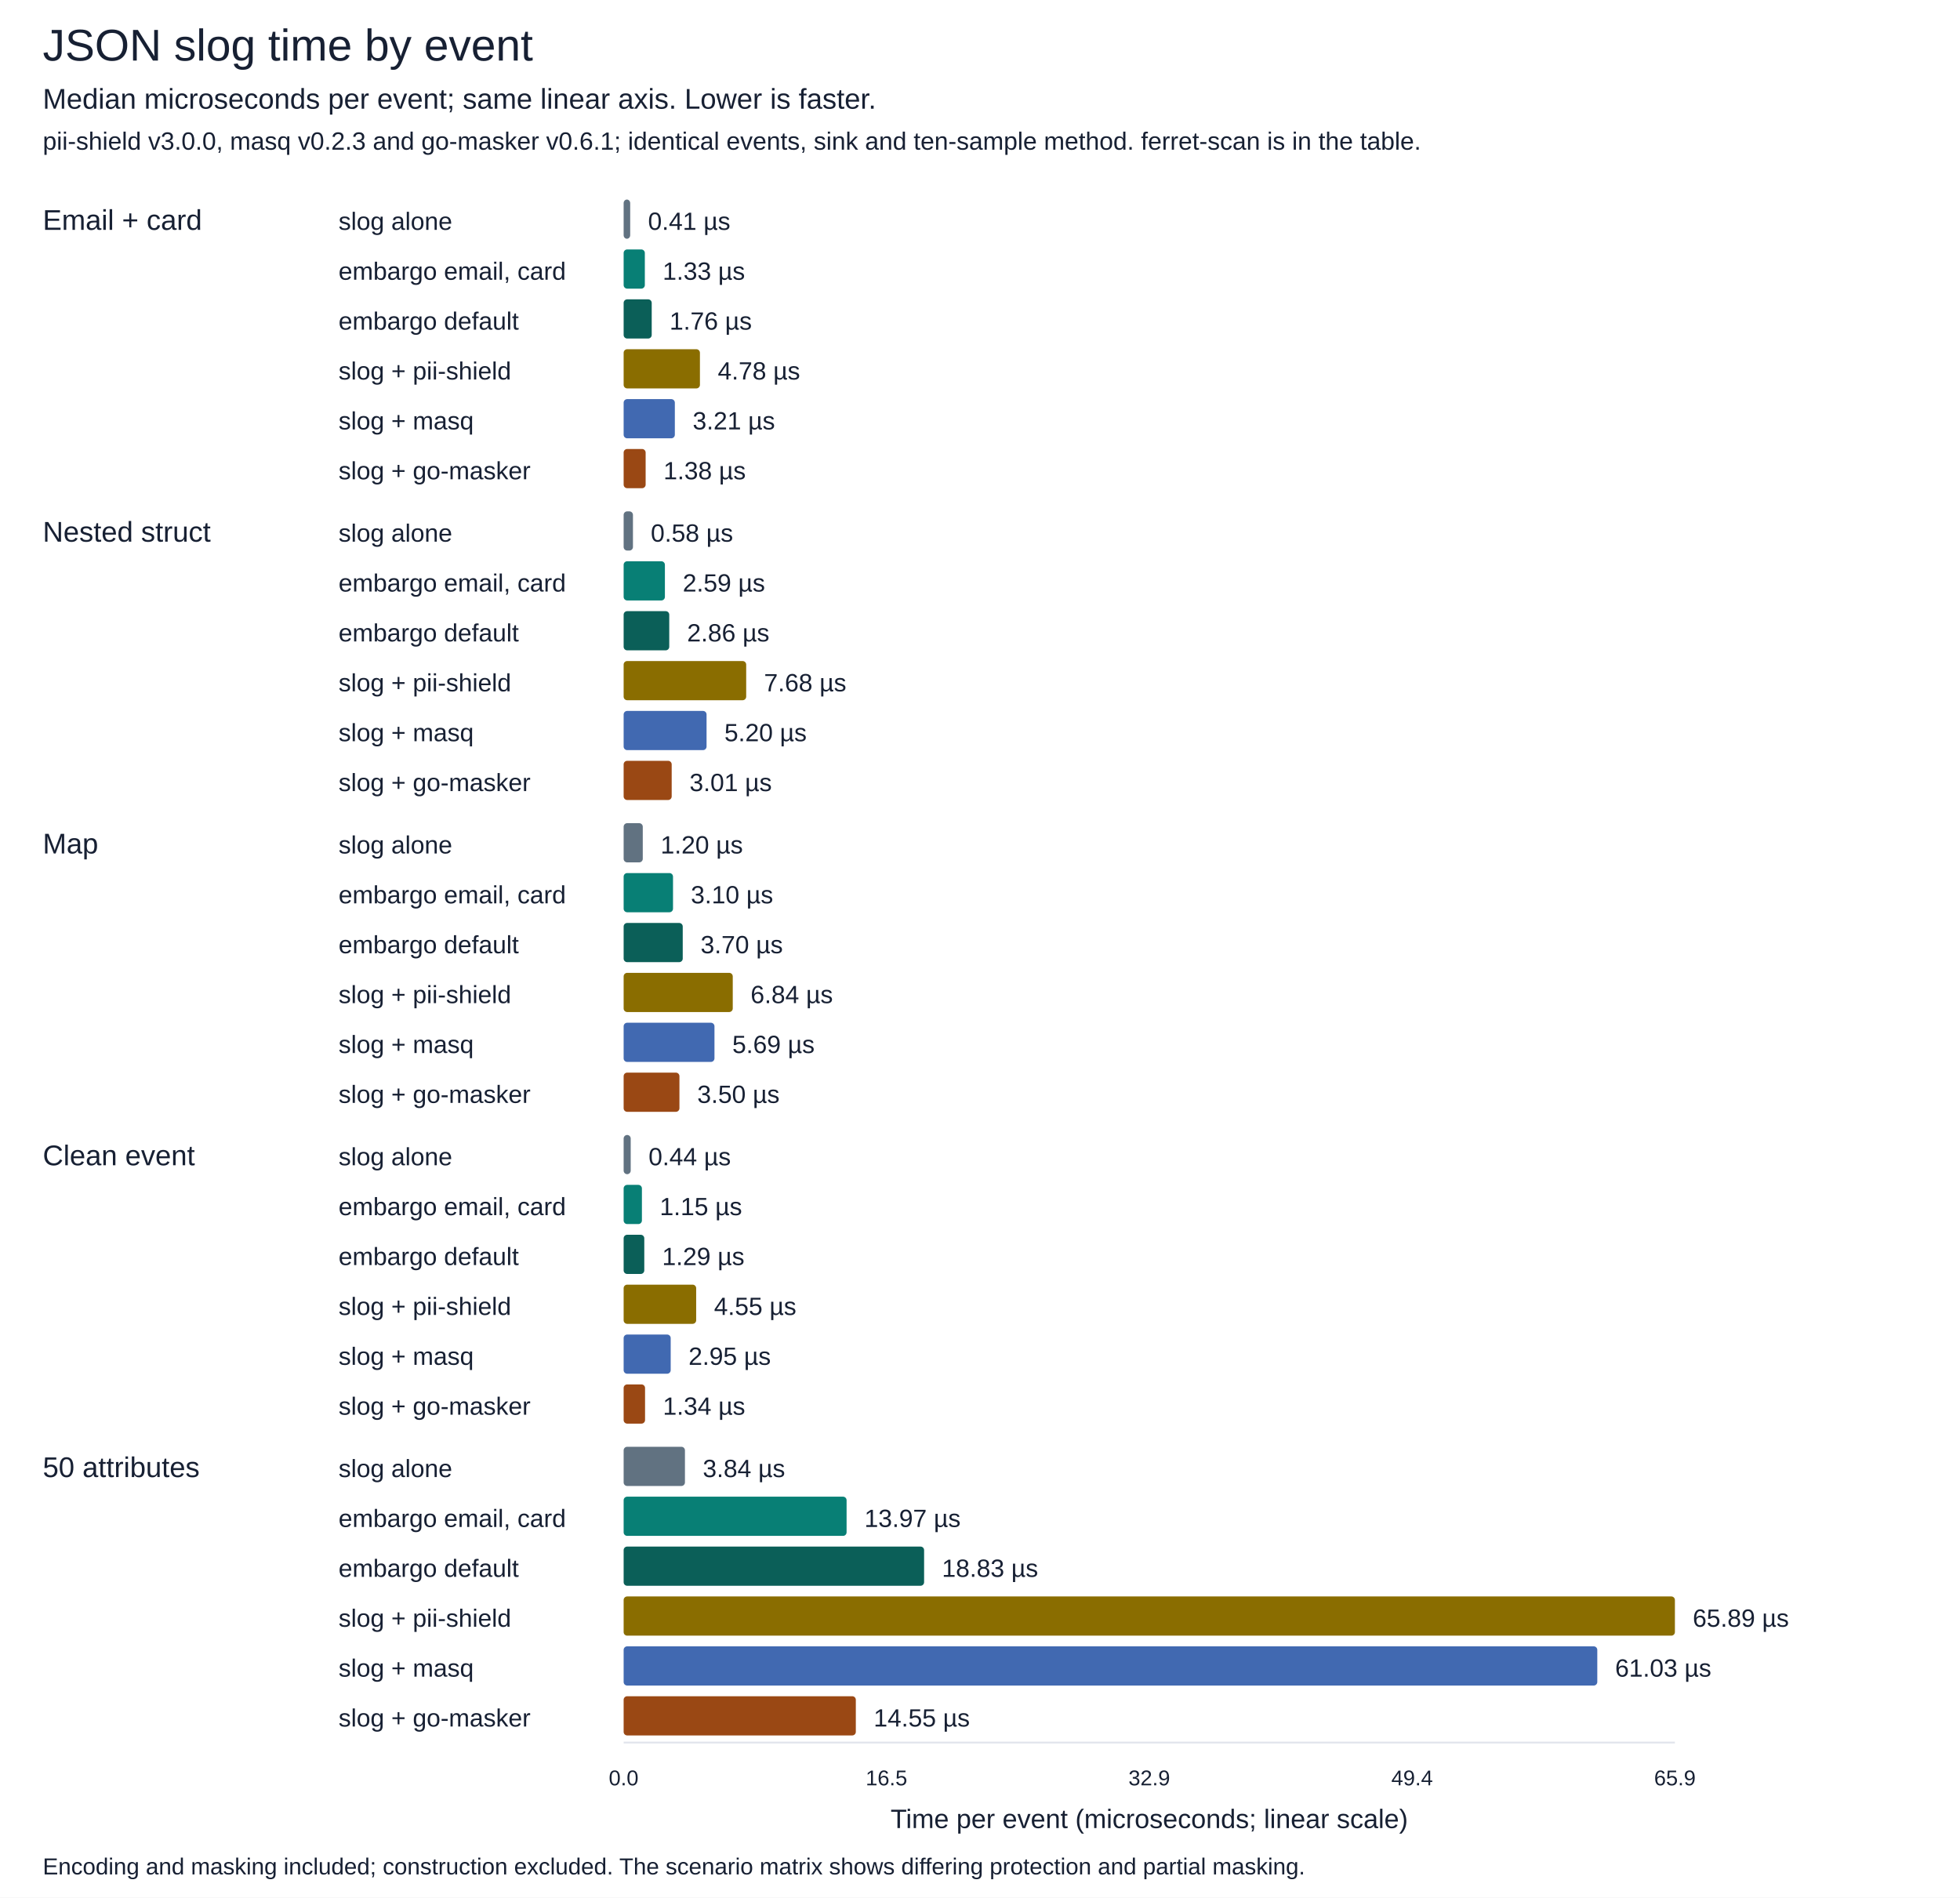
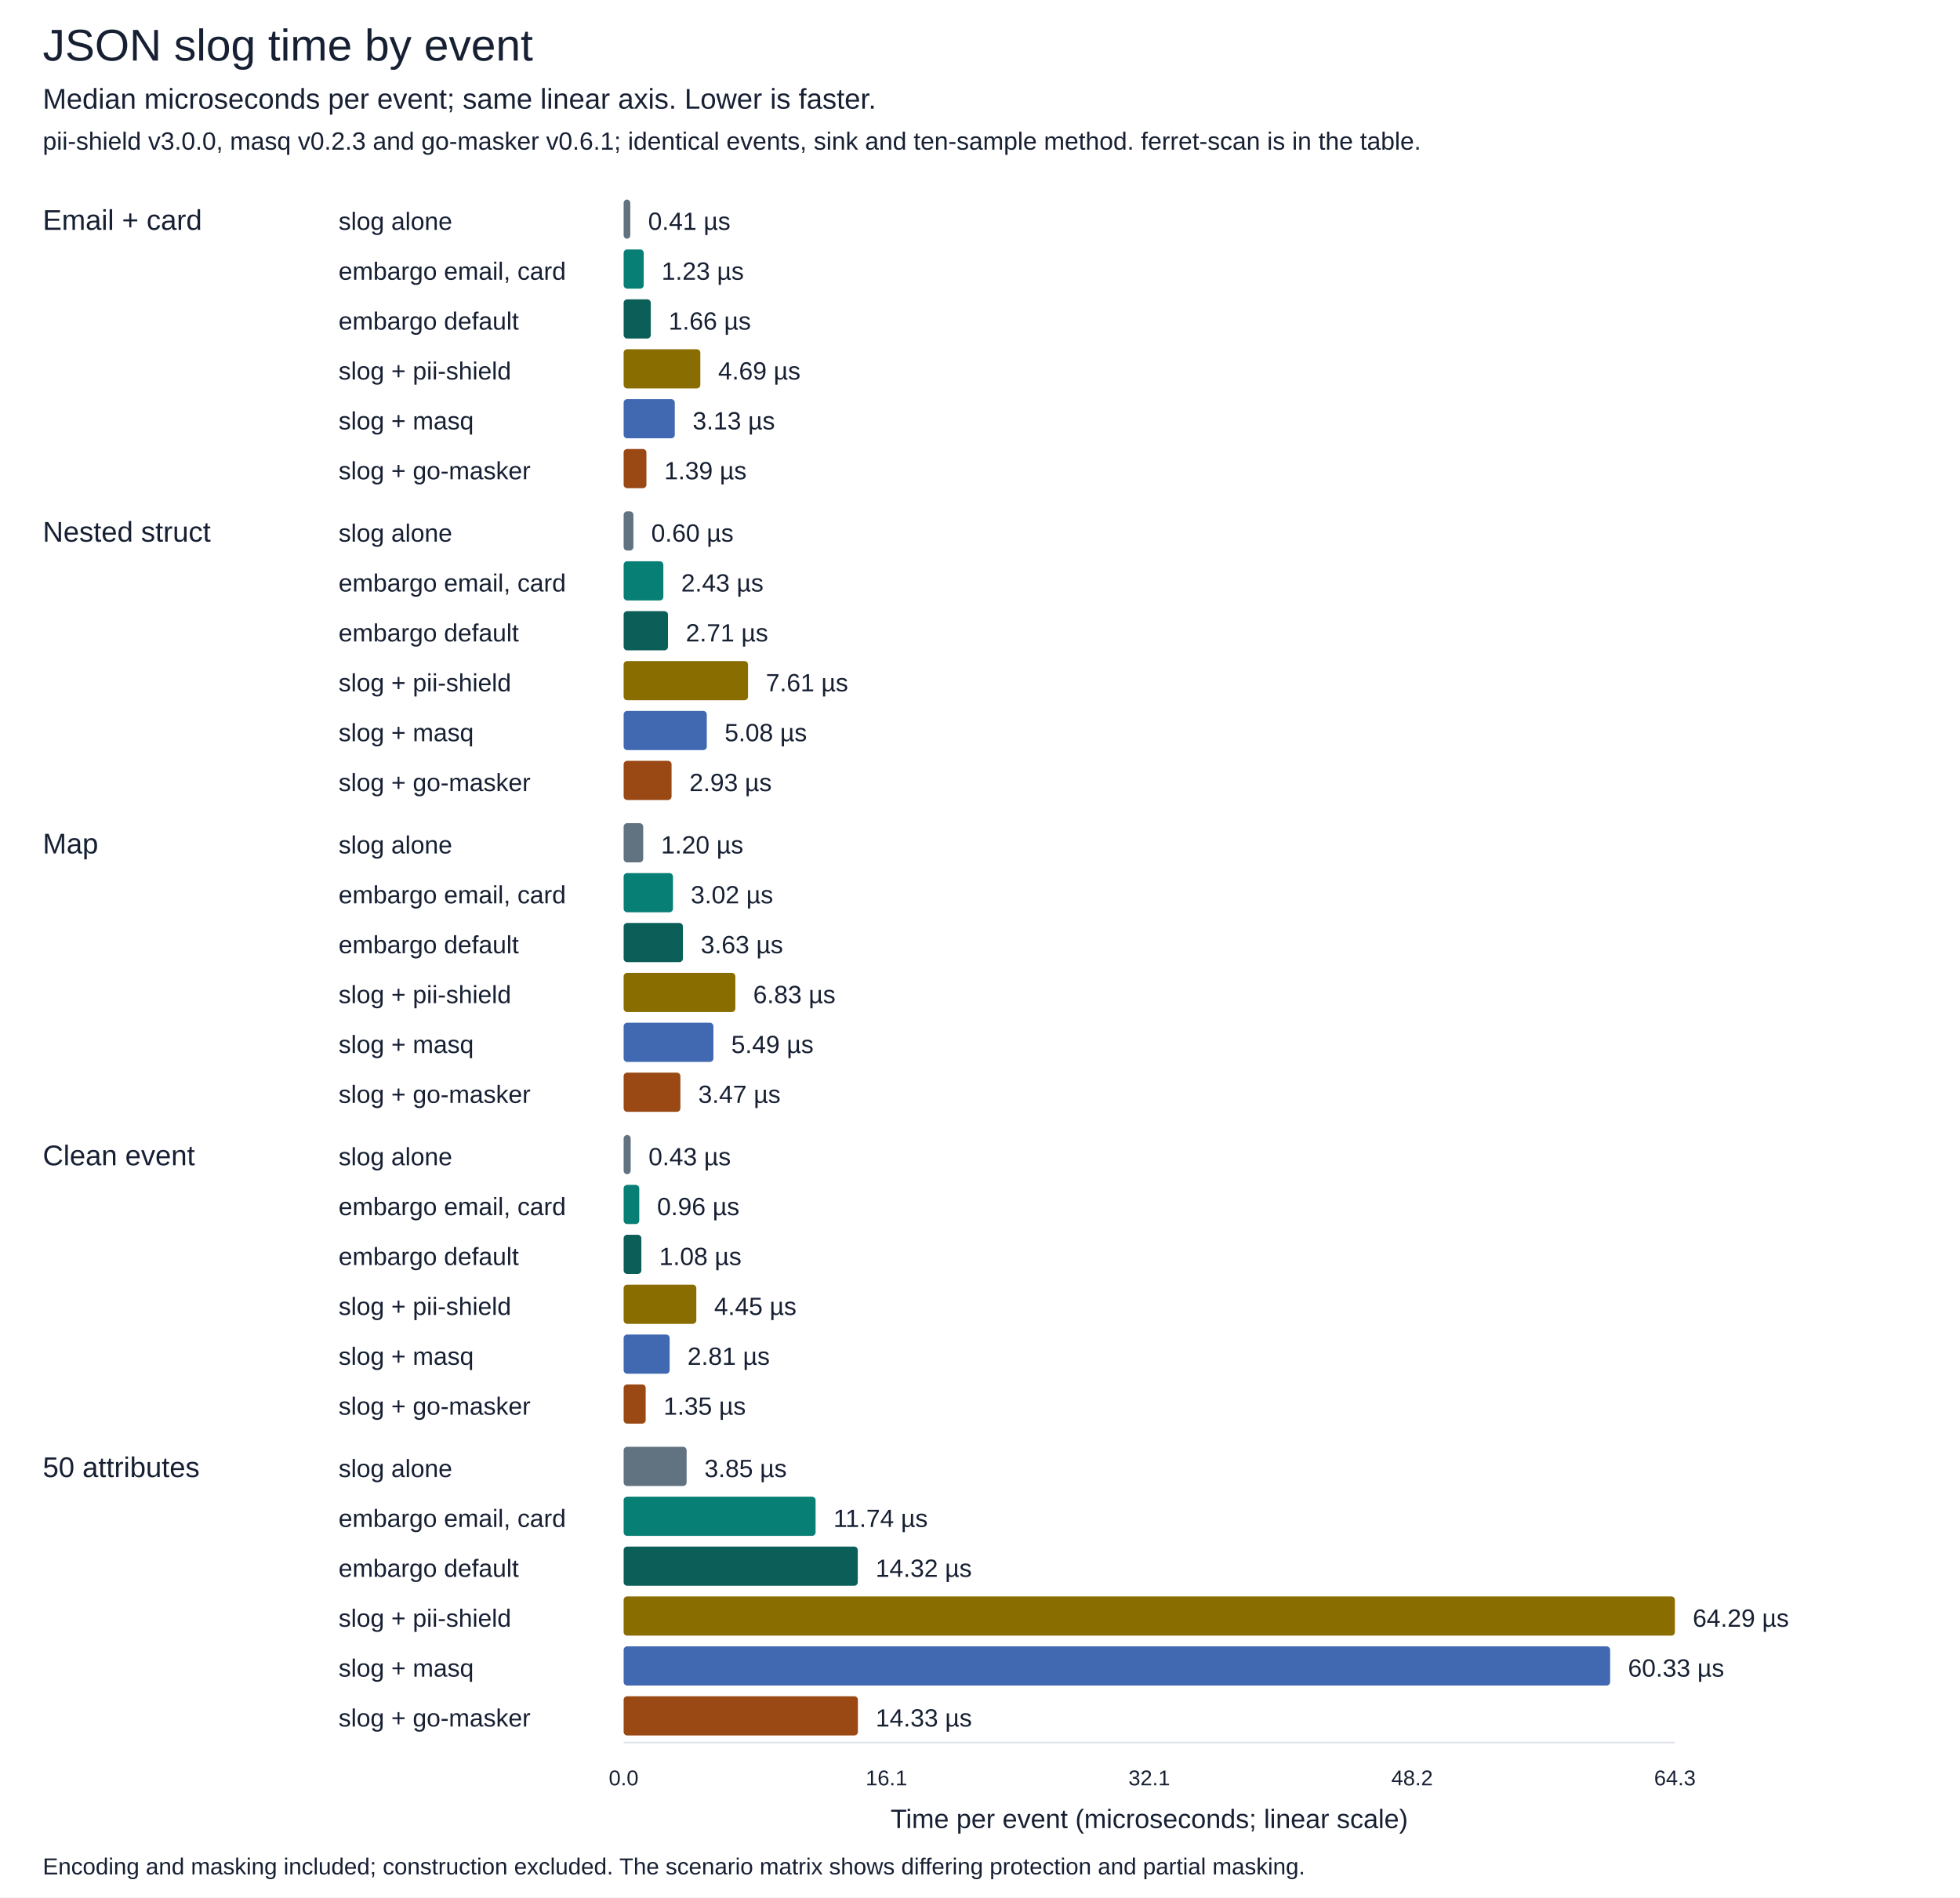
<svg xmlns="http://www.w3.org/2000/svg" width="1100" height="1065" viewBox="0 0 1100 1065" role="img">
  <rect width="100%" height="100%" fill="white" />
  <g font-family="Arial, sans-serif" font-size="15" fill="#172033">
    <text x="24" y="34" font-size="25" fill="#172033" text-anchor="start">JSON slog time by event</text>
    <text x="24" y="61" font-size="16" fill="#172033" text-anchor="start">Median microseconds per event; same linear axis. Lower is faster.</text>
    <text x="24" y="84" font-size="14" fill="#172033" text-anchor="start">pii-shield v3.0.0, masq v0.2.3 and go-masker v0.6.1; identical events, sink and ten-sample method. ferret-scan is in the table.</text>
    <text x="24" y="129" font-size="16" fill="#172033" text-anchor="start">Email + card</text>
    <text x="190" y="129" font-size="14" fill="#172033" text-anchor="start">slog alone</text>
-     <rect x="350" y="112" width="3.68" height="22" rx="2" fill="#617281" />
-     <text x="363.68" y="129" font-size="14" fill="#172033" text-anchor="start">0.41 µs</text>
+     <rect x="350" y="112" width="3.74" height="22" rx="2" fill="#617281" />
+     <text x="363.74" y="129" font-size="14" fill="#172033" text-anchor="start">0.41 µs</text>
    <text x="190" y="157" font-size="14" fill="#172033" text-anchor="start">embargo email, card</text>
-     <rect x="350" y="140" width="11.90" height="22" rx="2" fill="#087f75" />
-     <text x="371.9" y="157" font-size="14" fill="#172033" text-anchor="start">1.33 µs</text>
+     <rect x="350" y="140" width="11.27" height="22" rx="2" fill="#087f75" />
+     <text x="371.27" y="157" font-size="14" fill="#172033" text-anchor="start">1.23 µs</text>
    <text x="190" y="185" font-size="14" fill="#172033" text-anchor="start">embargo default</text>
-     <rect x="350" y="168" width="15.76" height="22" rx="2" fill="#0b5f58" />
-     <text x="375.76" y="185" font-size="14" fill="#172033" text-anchor="start">1.76 µs</text>
+     <rect x="350" y="168" width="15.23" height="22" rx="2" fill="#0b5f58" />
+     <text x="375.23" y="185" font-size="14" fill="#172033" text-anchor="start">1.66 µs</text>
    <text x="190" y="213" font-size="14" fill="#172033" text-anchor="start">slog + pii-shield</text>
-     <rect x="350" y="196" width="42.82" height="22" rx="2" fill="#8a6d00" />
-     <text x="402.82" y="213" font-size="14" fill="#172033" text-anchor="start">4.78 µs</text>
+     <rect x="350" y="196" width="43.04" height="22" rx="2" fill="#8a6d00" />
+     <text x="403.04" y="213" font-size="14" fill="#172033" text-anchor="start">4.69 µs</text>
    <text x="190" y="241" font-size="14" fill="#172033" text-anchor="start">slog + masq</text>
-     <rect x="350" y="224" width="28.74" height="22" rx="2" fill="#4169b1" />
-     <text x="388.74" y="241" font-size="14" fill="#172033" text-anchor="start">3.21 µs</text>
+     <rect x="350" y="224" width="28.71" height="22" rx="2" fill="#4169b1" />
+     <text x="388.71" y="241" font-size="14" fill="#172033" text-anchor="start">3.13 µs</text>
    <text x="190" y="269" font-size="14" fill="#172033" text-anchor="start">slog + go-masker</text>
-     <rect x="350" y="252" width="12.35" height="22" rx="2" fill="#9a4814" />
-     <text x="372.35" y="269" font-size="14" fill="#172033" text-anchor="start">1.38 µs</text>
+     <rect x="350" y="252" width="12.79" height="22" rx="2" fill="#9a4814" />
+     <text x="372.79" y="269" font-size="14" fill="#172033" text-anchor="start">1.39 µs</text>
    <text x="24" y="304" font-size="16" fill="#172033" text-anchor="start">Nested struct</text>
    <text x="190" y="304" font-size="14" fill="#172033" text-anchor="start">slog alone</text>
-     <rect x="350" y="287" width="5.23" height="22" rx="2" fill="#617281" />
-     <text x="365.23" y="304" font-size="14" fill="#172033" text-anchor="start">0.58 µs</text>
+     <rect x="350" y="287" width="5.49" height="22" rx="2" fill="#617281" />
+     <text x="365.49" y="304" font-size="14" fill="#172033" text-anchor="start">0.60 µs</text>
    <text x="190" y="332" font-size="14" fill="#172033" text-anchor="start">embargo email, card</text>
-     <rect x="350" y="315" width="23.16" height="22" rx="2" fill="#087f75" />
-     <text x="383.16" y="332" font-size="14" fill="#172033" text-anchor="start">2.59 µs</text>
+     <rect x="350" y="315" width="22.29" height="22" rx="2" fill="#087f75" />
+     <text x="382.29" y="332" font-size="14" fill="#172033" text-anchor="start">2.43 µs</text>
    <text x="190" y="360" font-size="14" fill="#172033" text-anchor="start">embargo default</text>
-     <rect x="350" y="343" width="25.60" height="22" rx="2" fill="#0b5f58" />
-     <text x="385.6" y="360" font-size="14" fill="#172033" text-anchor="start">2.86 µs</text>
+     <rect x="350" y="343" width="24.89" height="22" rx="2" fill="#0b5f58" />
+     <text x="384.89" y="360" font-size="14" fill="#172033" text-anchor="start">2.71 µs</text>
    <text x="190" y="388" font-size="14" fill="#172033" text-anchor="start">slog + pii-shield</text>
-     <rect x="350" y="371" width="68.78" height="22" rx="2" fill="#8a6d00" />
-     <text x="428.78" y="388" font-size="14" fill="#172033" text-anchor="start">7.68 µs</text>
+     <rect x="350" y="371" width="69.80" height="22" rx="2" fill="#8a6d00" />
+     <text x="429.8" y="388" font-size="14" fill="#172033" text-anchor="start">7.61 µs</text>
    <text x="190" y="416" font-size="14" fill="#172033" text-anchor="start">slog + masq</text>
-     <rect x="350" y="399" width="46.54" height="22" rx="2" fill="#4169b1" />
-     <text x="406.54" y="416" font-size="14" fill="#172033" text-anchor="start">5.20 µs</text>
+     <rect x="350" y="399" width="46.67" height="22" rx="2" fill="#4169b1" />
+     <text x="406.67" y="416" font-size="14" fill="#172033" text-anchor="start">5.08 µs</text>
    <text x="190" y="444" font-size="14" fill="#172033" text-anchor="start">slog + go-masker</text>
-     <rect x="350" y="427" width="26.97" height="22" rx="2" fill="#9a4814" />
-     <text x="386.97" y="444" font-size="14" fill="#172033" text-anchor="start">3.01 µs</text>
+     <rect x="350" y="427" width="26.90" height="22" rx="2" fill="#9a4814" />
+     <text x="386.9" y="444" font-size="14" fill="#172033" text-anchor="start">2.93 µs</text>
    <text x="24" y="479" font-size="16" fill="#172033" text-anchor="start">Map</text>
    <text x="190" y="479" font-size="14" fill="#172033" text-anchor="start">slog alone</text>
-     <rect x="350" y="462" width="10.74" height="22" rx="2" fill="#617281" />
-     <text x="370.74" y="479" font-size="14" fill="#172033" text-anchor="start">1.20 µs</text>
+     <rect x="350" y="462" width="10.98" height="22" rx="2" fill="#617281" />
+     <text x="370.98" y="479" font-size="14" fill="#172033" text-anchor="start">1.20 µs</text>
    <text x="190" y="507" font-size="14" fill="#172033" text-anchor="start">embargo email, card</text>
-     <rect x="350" y="490" width="27.71" height="22" rx="2" fill="#087f75" />
-     <text x="387.71" y="507" font-size="14" fill="#172033" text-anchor="start">3.10 µs</text>
+     <rect x="350" y="490" width="27.69" height="22" rx="2" fill="#087f75" />
+     <text x="387.69" y="507" font-size="14" fill="#172033" text-anchor="start">3.02 µs</text>
    <text x="190" y="535" font-size="14" fill="#172033" text-anchor="start">embargo default</text>
-     <rect x="350" y="518" width="33.17" height="22" rx="2" fill="#0b5f58" />
-     <text x="393.17" y="535" font-size="14" fill="#172033" text-anchor="start">3.70 µs</text>
+     <rect x="350" y="518" width="33.27" height="22" rx="2" fill="#0b5f58" />
+     <text x="393.27" y="535" font-size="14" fill="#172033" text-anchor="start">3.63 µs</text>
    <text x="190" y="563" font-size="14" fill="#172033" text-anchor="start">slog + pii-shield</text>
-     <rect x="350" y="546" width="61.24" height="22" rx="2" fill="#8a6d00" />
-     <text x="421.24" y="563" font-size="14" fill="#172033" text-anchor="start">6.84 µs</text>
+     <rect x="350" y="546" width="62.70" height="22" rx="2" fill="#8a6d00" />
+     <text x="422.7" y="563" font-size="14" fill="#172033" text-anchor="start">6.83 µs</text>
    <text x="190" y="591" font-size="14" fill="#172033" text-anchor="start">slog + masq</text>
-     <rect x="350" y="574" width="50.98" height="22" rx="2" fill="#4169b1" />
-     <text x="410.98" y="591" font-size="14" fill="#172033" text-anchor="start">5.69 µs</text>
+     <rect x="350" y="574" width="50.39" height="22" rx="2" fill="#4169b1" />
+     <text x="410.39" y="591" font-size="14" fill="#172033" text-anchor="start">5.49 µs</text>
    <text x="190" y="619" font-size="14" fill="#172033" text-anchor="start">slog + go-masker</text>
-     <rect x="350" y="602" width="31.32" height="22" rx="2" fill="#9a4814" />
-     <text x="391.32" y="619" font-size="14" fill="#172033" text-anchor="start">3.50 µs</text>
+     <rect x="350" y="602" width="31.86" height="22" rx="2" fill="#9a4814" />
+     <text x="391.86" y="619" font-size="14" fill="#172033" text-anchor="start">3.47 µs</text>
    <text x="24" y="654" font-size="16" fill="#172033" text-anchor="start">Clean event</text>
    <text x="190" y="654" font-size="14" fill="#172033" text-anchor="start">slog alone</text>
-     <rect x="350" y="637" width="3.97" height="22" rx="2" fill="#617281" />
-     <text x="363.97" y="654" font-size="14" fill="#172033" text-anchor="start">0.44 µs</text>
+     <rect x="350" y="637" width="3.96" height="22" rx="2" fill="#617281" />
+     <text x="363.96" y="654" font-size="14" fill="#172033" text-anchor="start">0.43 µs</text>
    <text x="190" y="682" font-size="14" fill="#172033" text-anchor="start">embargo email, card</text>
-     <rect x="350" y="665" width="10.26" height="22" rx="2" fill="#087f75" />
-     <text x="370.26" y="682" font-size="14" fill="#172033" text-anchor="start">1.15 µs</text>
+     <rect x="350" y="665" width="8.77" height="22" rx="2" fill="#087f75" />
+     <text x="368.77" y="682" font-size="14" fill="#172033" text-anchor="start">0.96 µs</text>
    <text x="190" y="710" font-size="14" fill="#172033" text-anchor="start">embargo default</text>
-     <rect x="350" y="693" width="11.59" height="22" rx="2" fill="#0b5f58" />
-     <text x="371.59" y="710" font-size="14" fill="#172033" text-anchor="start">1.29 µs</text>
+     <rect x="350" y="693" width="9.94" height="22" rx="2" fill="#0b5f58" />
+     <text x="369.94" y="710" font-size="14" fill="#172033" text-anchor="start">1.08 µs</text>
    <text x="190" y="738" font-size="14" fill="#172033" text-anchor="start">slog + pii-shield</text>
-     <rect x="350" y="721" width="40.71" height="22" rx="2" fill="#8a6d00" />
-     <text x="400.71" y="738" font-size="14" fill="#172033" text-anchor="start">4.55 µs</text>
+     <rect x="350" y="721" width="40.79" height="22" rx="2" fill="#8a6d00" />
+     <text x="400.79" y="738" font-size="14" fill="#172033" text-anchor="start">4.45 µs</text>
    <text x="190" y="766" font-size="14" fill="#172033" text-anchor="start">slog + masq</text>
-     <rect x="350" y="749" width="26.41" height="22" rx="2" fill="#4169b1" />
-     <text x="386.41" y="766" font-size="14" fill="#172033" text-anchor="start">2.95 µs</text>
+     <rect x="350" y="749" width="25.82" height="22" rx="2" fill="#4169b1" />
+     <text x="385.82" y="766" font-size="14" fill="#172033" text-anchor="start">2.81 µs</text>
    <text x="190" y="794" font-size="14" fill="#172033" text-anchor="start">slog + go-masker</text>
-     <rect x="350" y="777" width="12.02" height="22" rx="2" fill="#9a4814" />
-     <text x="372.02" y="794" font-size="14" fill="#172033" text-anchor="start">1.34 µs</text>
+     <rect x="350" y="777" width="12.37" height="22" rx="2" fill="#9a4814" />
+     <text x="372.37" y="794" font-size="14" fill="#172033" text-anchor="start">1.35 µs</text>
    <text x="24" y="829" font-size="16" fill="#172033" text-anchor="start">50 attributes</text>
    <text x="190" y="829" font-size="14" fill="#172033" text-anchor="start">slog alone</text>
-     <rect x="350" y="812" width="34.41" height="22" rx="2" fill="#617281" />
-     <text x="394.41" y="829" font-size="14" fill="#172033" text-anchor="start">3.84 µs</text>
+     <rect x="350" y="812" width="35.35" height="22" rx="2" fill="#617281" />
+     <text x="395.35" y="829" font-size="14" fill="#172033" text-anchor="start">3.85 µs</text>
    <text x="190" y="857" font-size="14" fill="#172033" text-anchor="start">embargo email, card</text>
-     <rect x="350" y="840" width="125.13" height="22" rx="2" fill="#087f75" />
-     <text x="485.13" y="857" font-size="14" fill="#172033" text-anchor="start">13.97 µs</text>
+     <rect x="350" y="840" width="107.73" height="22" rx="2" fill="#087f75" />
+     <text x="467.73" y="857" font-size="14" fill="#172033" text-anchor="start">11.74 µs</text>
    <text x="190" y="885" font-size="14" fill="#172033" text-anchor="start">embargo default</text>
-     <rect x="350" y="868" width="168.63" height="22" rx="2" fill="#0b5f58" />
-     <text x="528.63" y="885" font-size="14" fill="#172033" text-anchor="start">18.83 µs</text>
+     <rect x="350" y="868" width="131.41" height="22" rx="2" fill="#0b5f58" />
+     <text x="491.41" y="885" font-size="14" fill="#172033" text-anchor="start">14.32 µs</text>
    <text x="190" y="913" font-size="14" fill="#172033" text-anchor="start">slog + pii-shield</text>
    <rect x="350" y="896" width="590.00" height="22" rx="2" fill="#8a6d00" />
-     <text x="950.0" y="913" font-size="14" fill="#172033" text-anchor="start">65.89 µs</text>
+     <text x="950.0" y="913" font-size="14" fill="#172033" text-anchor="start">64.29 µs</text>
    <text x="190" y="941" font-size="14" fill="#172033" text-anchor="start">slog + masq</text>
-     <rect x="350" y="924" width="546.44" height="22" rx="2" fill="#4169b1" />
-     <text x="906.44" y="941" font-size="14" fill="#172033" text-anchor="start">61.03 µs</text>
+     <rect x="350" y="924" width="553.66" height="22" rx="2" fill="#4169b1" />
+     <text x="913.66" y="941" font-size="14" fill="#172033" text-anchor="start">60.33 µs</text>
    <text x="190" y="969" font-size="14" fill="#172033" text-anchor="start">slog + go-masker</text>
-     <rect x="350" y="952" width="130.31" height="22" rx="2" fill="#9a4814" />
-     <text x="490.31" y="969" font-size="14" fill="#172033" text-anchor="start">14.55 µs</text>
+     <rect x="350" y="952" width="131.47" height="22" rx="2" fill="#9a4814" />
+     <text x="491.47" y="969" font-size="14" fill="#172033" text-anchor="start">14.33 µs</text>
    <path d="M350,978 L940,978" stroke="#e1e5ec" />
    <text x="350.0" y="1002" font-size="12" fill="#172033" text-anchor="middle">0.0</text>
-     <text x="497.5" y="1002" font-size="12" fill="#172033" text-anchor="middle">16.5</text>
-     <text x="645.0" y="1002" font-size="12" fill="#172033" text-anchor="middle">32.9</text>
-     <text x="792.5" y="1002" font-size="12" fill="#172033" text-anchor="middle">49.4</text>
-     <text x="940.0" y="1002" font-size="12" fill="#172033" text-anchor="middle">65.9</text>
+     <text x="497.5" y="1002" font-size="12" fill="#172033" text-anchor="middle">16.1</text>
+     <text x="645.0" y="1002" font-size="12" fill="#172033" text-anchor="middle">32.1</text>
+     <text x="792.5" y="1002" font-size="12" fill="#172033" text-anchor="middle">48.2</text>
+     <text x="940.0" y="1002" font-size="12" fill="#172033" text-anchor="middle">64.3</text>
    <text x="645" y="1026" font-size="15" fill="#172033" text-anchor="middle">Time per event (microseconds; linear scale)</text>
    <text x="24" y="1052" font-size="13" fill="#172033" text-anchor="start">Encoding and masking included; construction excluded. The scenario matrix shows differing protection and partial masking.</text>
  </g>
</svg>
